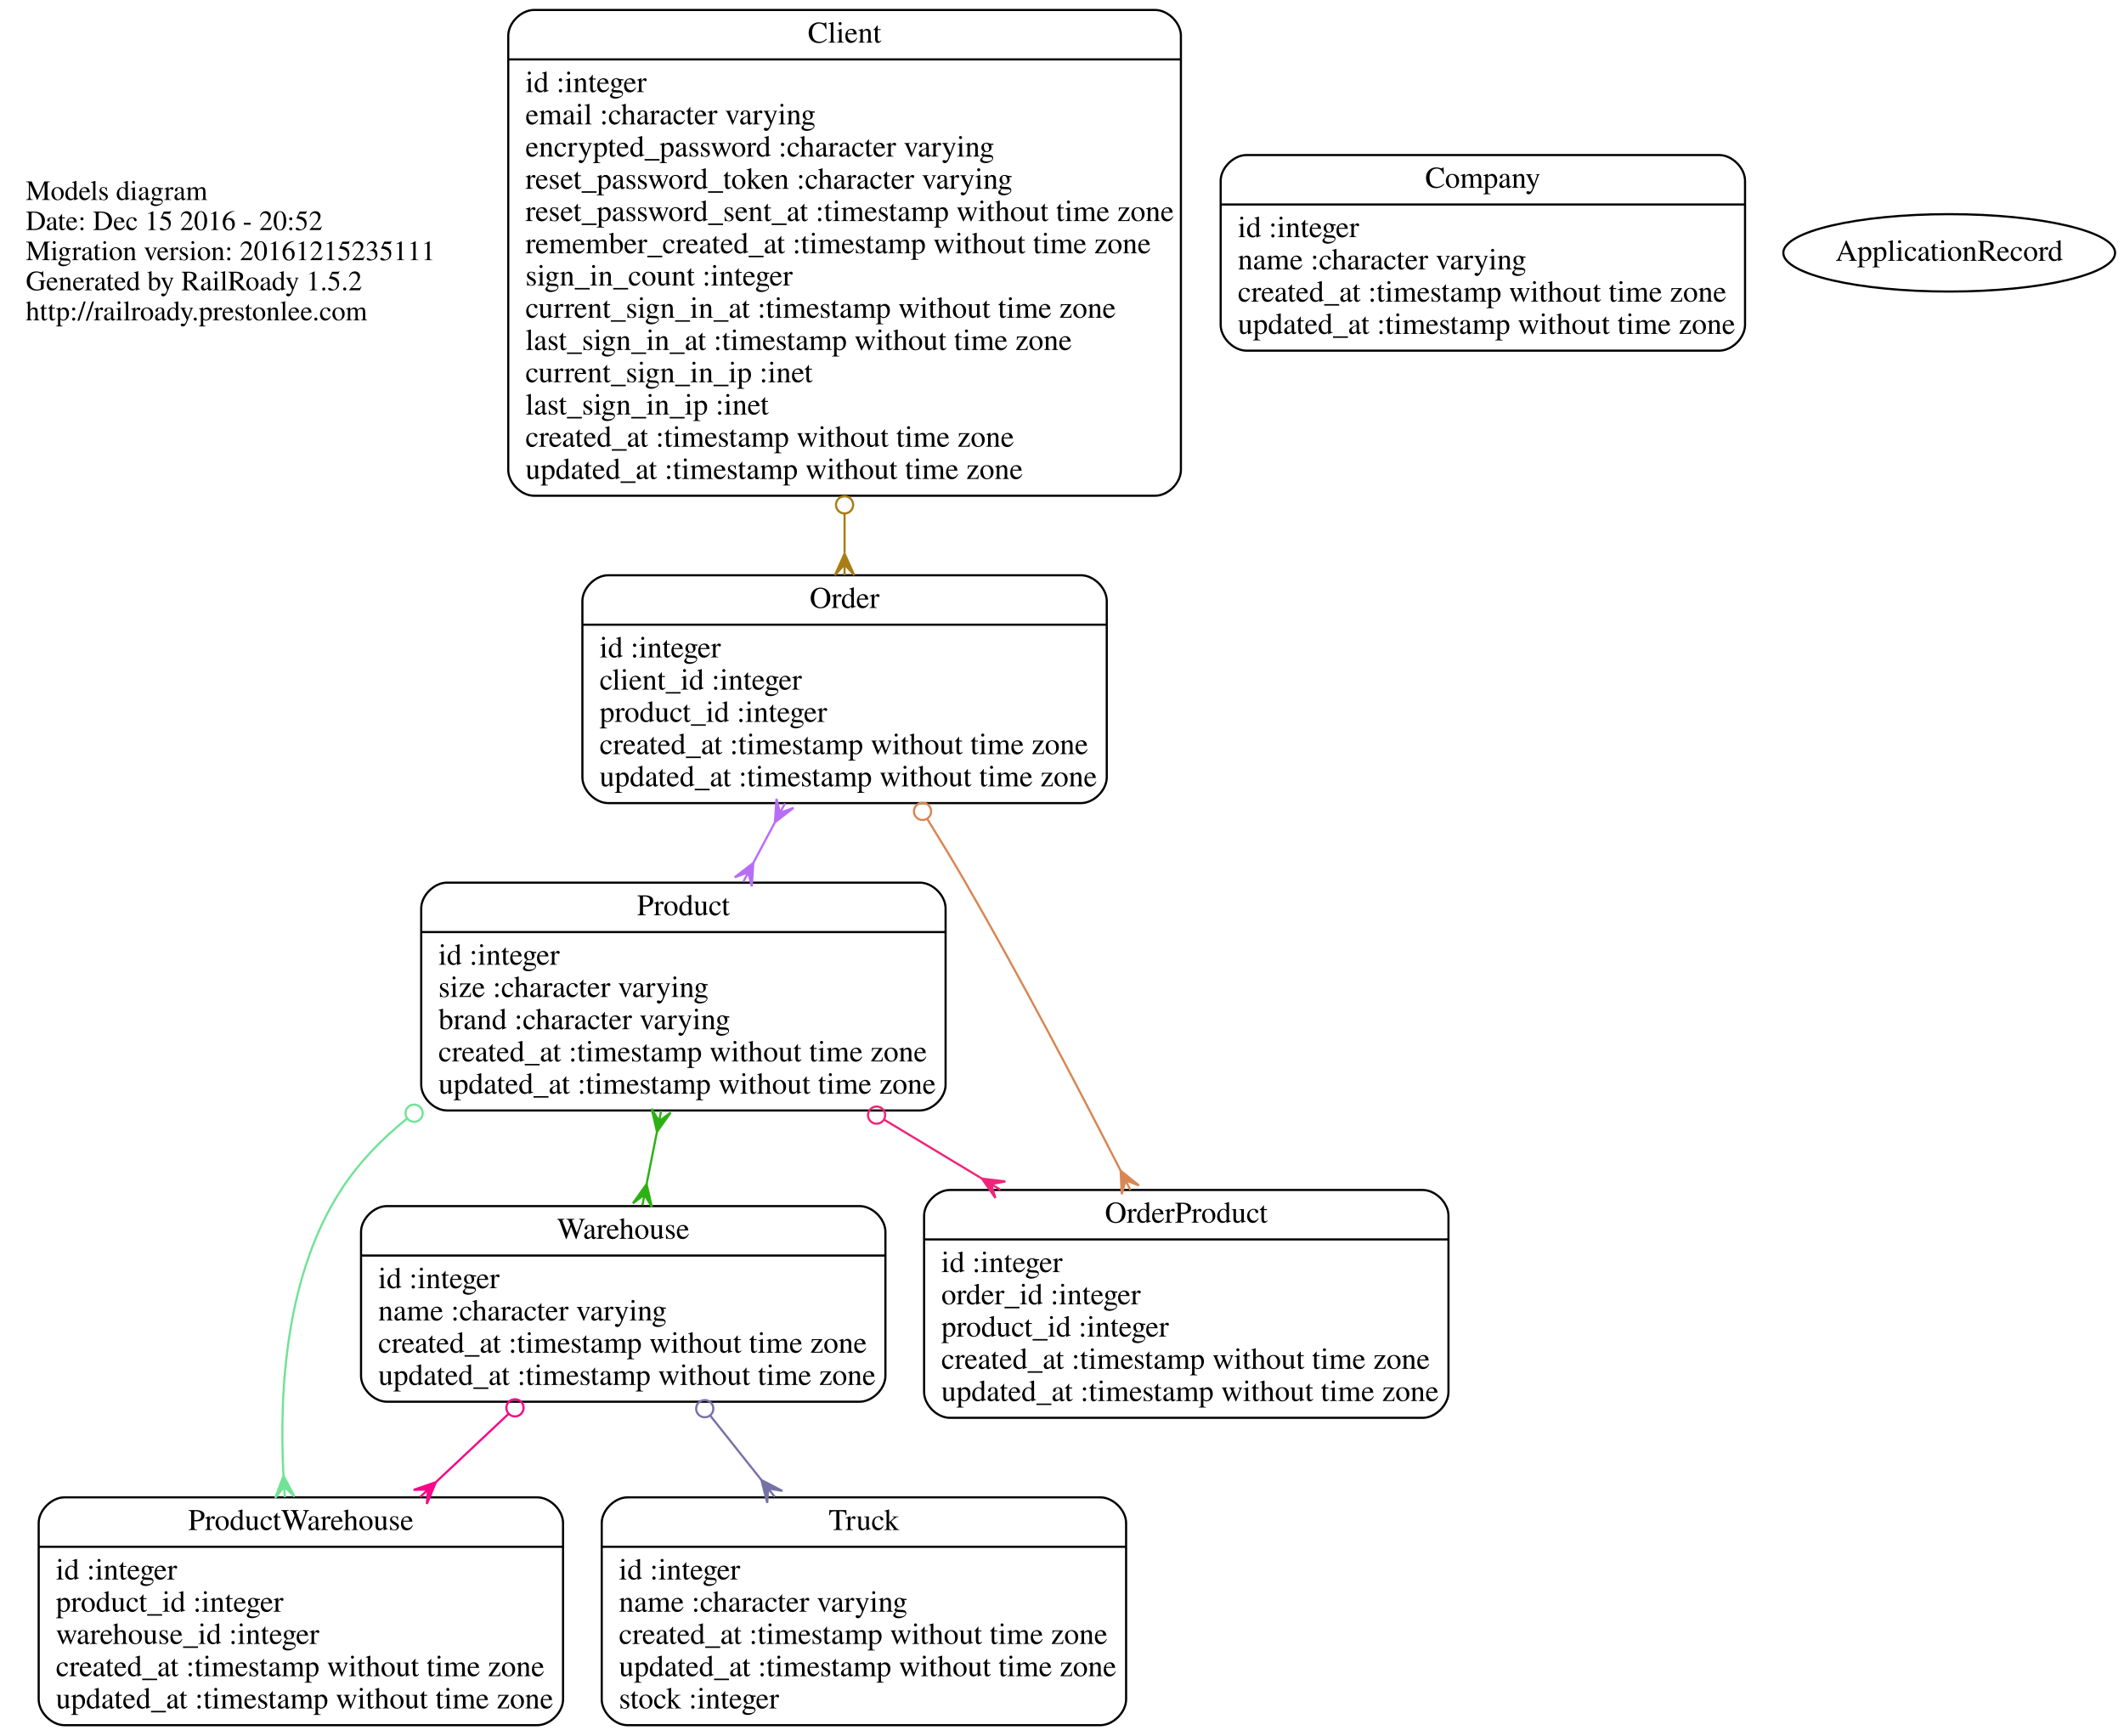
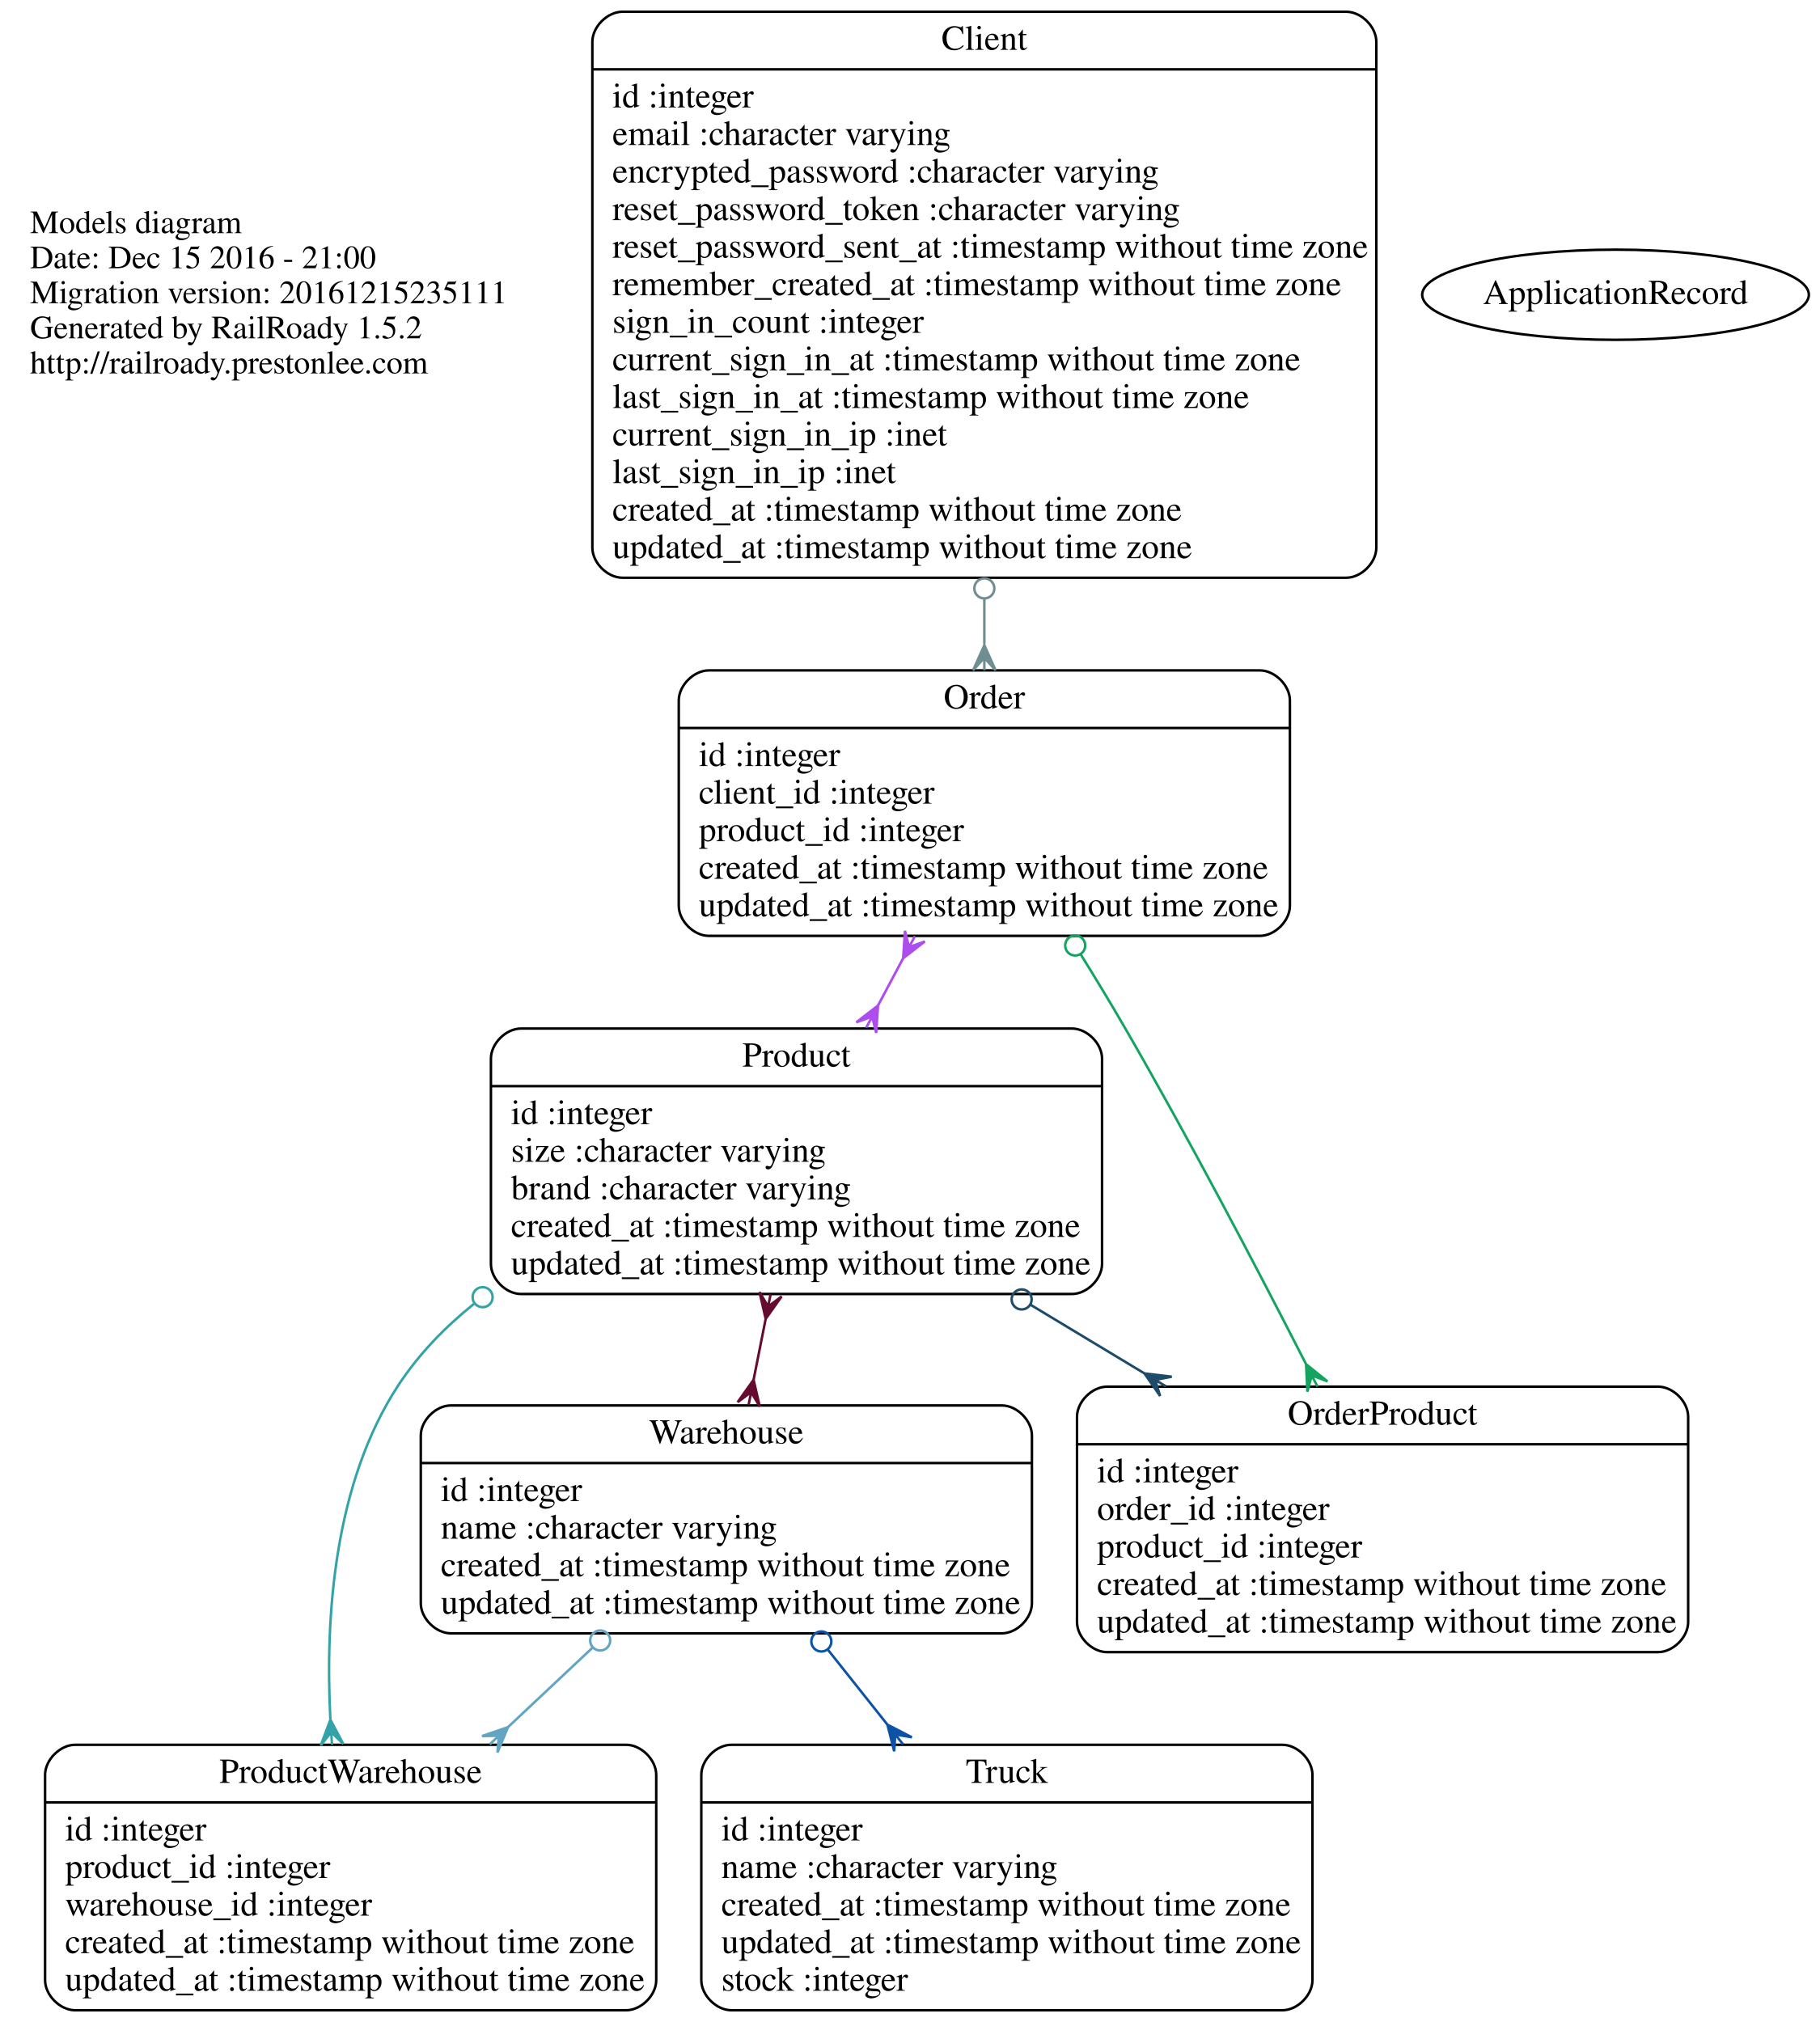
- <svg xmlns="http://www.w3.org/2000/svg" width="988pt" height="807pt" viewBox="0.00 0.00 988.34 807.00">
+ <svg xmlns="http://www.w3.org/2000/svg" width="726pt" height="807pt" viewBox="0.00 0.00 726.34 807.00">
  <g id="graph0" class="graph" transform="scale(1 1) rotate(0) translate(4 803)">
-     <polygon fill="none" stroke="none" points="-4,4 -4,-803 984.343,-803 984.343,4 -4,4" />
+     <polygon fill="none" stroke="none" points="-4,4 -4,-803 722.343,-803 722.343,4 -4,4" />
    <g id="node1" class="node">
      <text text-anchor="start" x="8" y="-710.1" font-family="Times,serif" font-size="13.00">Models diagram</text>
-       <text text-anchor="start" x="8" y="-696.1" font-family="Times,serif" font-size="13.00">Date: Dec 15 2016 - 20:52</text>
+       <text text-anchor="start" x="8" y="-696.1" font-family="Times,serif" font-size="13.00">Date: Dec 15 2016 - 21:00</text>
      <text text-anchor="start" x="8" y="-682.1" font-family="Times,serif" font-size="13.00">Migration version: 20161215235111</text>
      <text text-anchor="start" x="8" y="-668.1" font-family="Times,serif" font-size="13.00">Generated by RailRoady 1.5.2</text>
      <text text-anchor="start" x="8" y="-654.1" font-family="Times,serif" font-size="13.00">http://railroady.prestonlee.com</text>
    </g>
    <g id="node2" class="node">
      <path fill="none" stroke="black" d="M26,-0.5C26,-0.5 246,-0.5 246,-0.5 252,-0.5 258,-6.5 258,-12.5 258,-12.5 258,-94.5 258,-94.5 258,-100.5 252,-106.5 246,-106.5 246,-106.5 26,-106.5 26,-106.5 20,-106.5 14,-100.5 14,-94.5 14,-94.5 14,-12.5 14,-12.5 14,-6.5 20,-0.5 26,-0.5" />
      <text text-anchor="middle" x="136" y="-91.3" font-family="Times,serif" font-size="14.00">ProductWarehouse</text>
      <polyline fill="none" stroke="black" points="14,-83.5 258,-83.5 " />
      <text text-anchor="start" x="22" y="-68.3" font-family="Times,serif" font-size="14.00">id :integer</text>
      <text text-anchor="start" x="22" y="-53.3" font-family="Times,serif" font-size="14.00">product_id :integer</text>
      <text text-anchor="start" x="22" y="-38.3" font-family="Times,serif" font-size="14.00">warehouse_id :integer</text>
      <text text-anchor="start" x="22" y="-23.3" font-family="Times,serif" font-size="14.00">created_at :timestamp without time zone</text>
      <text text-anchor="start" x="22" y="-8.3" font-family="Times,serif" font-size="14.00">updated_at :timestamp without time zone</text>
    </g>
    <g id="node3" class="node">
      <path fill="none" stroke="black" d="M279,-429.5C279,-429.5 499,-429.5 499,-429.5 505,-429.5 511,-435.5 511,-441.5 511,-441.5 511,-523.5 511,-523.5 511,-529.5 505,-535.5 499,-535.5 499,-535.5 279,-535.5 279,-535.5 273,-535.5 267,-529.5 267,-523.5 267,-523.5 267,-441.5 267,-441.5 267,-435.5 273,-429.5 279,-429.5" />
      <text text-anchor="middle" x="389" y="-520.3" font-family="Times,serif" font-size="14.00">Order</text>
      <polyline fill="none" stroke="black" points="267,-512.5 511,-512.5 " />
      <text text-anchor="start" x="275" y="-497.3" font-family="Times,serif" font-size="14.00">id :integer</text>
      <text text-anchor="start" x="275" y="-482.3" font-family="Times,serif" font-size="14.00">client_id :integer</text>
      <text text-anchor="start" x="275" y="-467.3" font-family="Times,serif" font-size="14.00">product_id :integer</text>
      <text text-anchor="start" x="275" y="-452.3" font-family="Times,serif" font-size="14.00">created_at :timestamp without time zone</text>
      <text text-anchor="start" x="275" y="-437.3" font-family="Times,serif" font-size="14.00">updated_at :timestamp without time zone</text>
    </g>
    <g id="node4" class="node">
      <path fill="none" stroke="black" d="M204,-286.5C204,-286.5 424,-286.5 424,-286.5 430,-286.5 436,-292.5 436,-298.5 436,-298.5 436,-380.5 436,-380.5 436,-386.5 430,-392.5 424,-392.5 424,-392.5 204,-392.5 204,-392.5 198,-392.5 192,-386.5 192,-380.5 192,-380.5 192,-298.5 192,-298.5 192,-292.5 198,-286.5 204,-286.5" />
      <text text-anchor="middle" x="314" y="-377.3" font-family="Times,serif" font-size="14.00">Product</text>
      <polyline fill="none" stroke="black" points="192,-369.5 436,-369.5 " />
      <text text-anchor="start" x="200" y="-354.3" font-family="Times,serif" font-size="14.00">id :integer</text>
      <text text-anchor="start" x="200" y="-339.3" font-family="Times,serif" font-size="14.00">size :character varying</text>
      <text text-anchor="start" x="200" y="-324.3" font-family="Times,serif" font-size="14.00">brand :character varying</text>
      <text text-anchor="start" x="200" y="-309.3" font-family="Times,serif" font-size="14.00">created_at :timestamp without time zone</text>
      <text text-anchor="start" x="200" y="-294.3" font-family="Times,serif" font-size="14.00">updated_at :timestamp without time zone</text>
    </g>
    <g id="edge2" class="edge">
-       <path fill="none" stroke="#b86df7" d="M356.466,-420.336C353.194,-414.184 349.87,-407.936 346.598,-401.783" />
-       <polygon fill="#b86df7" stroke="#b86df7" points="356.59,-420.569 357.313,-431.511 358.938,-424.983 361.286,-429.397 361.286,-429.397 361.286,-429.397 358.938,-424.983 365.259,-427.284 356.59,-420.569 356.59,-420.569" />
-       <polygon fill="#b86df7" stroke="#b86df7" points="346.547,-401.688 345.824,-390.746 344.199,-397.274 341.851,-392.859 341.851,-392.859 341.851,-392.859 344.199,-397.274 337.878,-394.972 346.547,-401.688 346.547,-401.688" />
+       <path fill="none" stroke="#ad4ded" d="M356.466,-420.336C353.194,-414.184 349.87,-407.936 346.598,-401.783" />
+       <polygon fill="#ad4ded" stroke="#ad4ded" points="356.59,-420.569 357.313,-431.511 358.938,-424.983 361.286,-429.397 361.286,-429.397 361.286,-429.397 358.938,-424.983 365.259,-427.284 356.59,-420.569 356.59,-420.569" />
+       <polygon fill="#ad4ded" stroke="#ad4ded" points="346.547,-401.688 345.824,-390.746 344.199,-397.274 341.851,-392.859 341.851,-392.859 341.851,-392.859 344.199,-397.274 337.878,-394.972 346.547,-401.688 346.547,-401.688" />
    </g>
    <g id="node7" class="node">
      <path fill="none" stroke="black" d="M438,-143.5C438,-143.5 658,-143.5 658,-143.5 664,-143.5 670,-149.5 670,-155.5 670,-155.5 670,-237.5 670,-237.5 670,-243.5 664,-249.5 658,-249.5 658,-249.5 438,-249.5 438,-249.5 432,-249.5 426,-243.5 426,-237.5 426,-237.5 426,-155.5 426,-155.5 426,-149.5 432,-143.5 438,-143.5" />
      <text text-anchor="middle" x="548" y="-234.3" font-family="Times,serif" font-size="14.00">OrderProduct</text>
      <polyline fill="none" stroke="black" points="426,-226.5 670,-226.5 " />
      <text text-anchor="start" x="434" y="-211.3" font-family="Times,serif" font-size="14.00">id :integer</text>
      <text text-anchor="start" x="434" y="-196.3" font-family="Times,serif" font-size="14.00">order_id :integer</text>
      <text text-anchor="start" x="434" y="-181.3" font-family="Times,serif" font-size="14.00">product_id :integer</text>
      <text text-anchor="start" x="434" y="-166.3" font-family="Times,serif" font-size="14.00">created_at :timestamp without time zone</text>
      <text text-anchor="start" x="434" y="-151.3" font-family="Times,serif" font-size="14.00">updated_at :timestamp without time zone</text>
    </g>
    <g id="edge1" class="edge">
-       <path fill="none" stroke="#d88654" d="M427.501,-422.079C433.488,-412.436 439.505,-402.498 445,-393 470.613,-348.733 497.482,-297.554 517.353,-258.666" />
-       <ellipse fill="none" stroke="#d88654" cx="425.274" cy="-425.646" rx="4" ry="4" />
-       <polygon fill="#d88654" stroke="#d88654" points="517.452,-258.47 526.002,-251.603 519.722,-254.015 521.992,-249.56 521.992,-249.56 521.992,-249.56 519.722,-254.015 517.983,-247.517 517.452,-258.47 517.452,-258.47" />
+       <path fill="none" stroke="#15a45f" d="M427.501,-422.079C433.488,-412.436 439.505,-402.498 445,-393 470.613,-348.733 497.482,-297.554 517.353,-258.666" />
+       <ellipse fill="none" stroke="#15a45f" cx="425.274" cy="-425.646" rx="4" ry="4" />
+       <polygon fill="#15a45f" stroke="#15a45f" points="517.452,-258.47 526.002,-251.603 519.722,-254.015 521.992,-249.56 521.992,-249.56 521.992,-249.56 519.722,-254.015 517.983,-247.517 517.452,-258.47 517.452,-258.47" />
    </g>
    <g id="edge4" class="edge">
-       <path fill="none" stroke="#72e296" d="M185.25,-282.587C173.567,-273.185 163.106,-262.376 155,-250 129.421,-210.948 125.765,-157.756 127.901,-116.715" />
-       <ellipse fill="none" stroke="#72e296" cx="188.687" cy="-285.229" rx="4" ry="4" />
-       <polygon fill="#72e296" stroke="#72e296" points="127.912,-116.538 133.05,-106.849 128.236,-111.548 128.559,-106.559 128.559,-106.559 128.559,-106.559 128.236,-111.548 124.068,-106.268 127.912,-116.538 127.912,-116.538" />
+       <path fill="none" stroke="#34a3a7" d="M185.25,-282.587C173.567,-273.185 163.106,-262.376 155,-250 129.421,-210.948 125.765,-157.756 127.901,-116.715" />
+       <ellipse fill="none" stroke="#34a3a7" cx="188.687" cy="-285.229" rx="4" ry="4" />
+       <polygon fill="#34a3a7" stroke="#34a3a7" points="127.912,-116.538 133.05,-106.849 128.236,-111.548 128.559,-106.559 128.559,-106.559 128.559,-106.559 128.236,-111.548 124.068,-106.268 127.912,-116.538 127.912,-116.538" />
    </g>
    <g id="node6" class="node">
      <path fill="none" stroke="black" d="M176,-151C176,-151 396,-151 396,-151 402,-151 408,-157 408,-163 408,-163 408,-230 408,-230 408,-236 402,-242 396,-242 396,-242 176,-242 176,-242 170,-242 164,-236 164,-230 164,-230 164,-163 164,-163 164,-157 170,-151 176,-151" />
      <text text-anchor="middle" x="286" y="-226.8" font-family="Times,serif" font-size="14.00">Warehouse</text>
      <polyline fill="none" stroke="black" points="164,-219 408,-219 " />
      <text text-anchor="start" x="172" y="-203.8" font-family="Times,serif" font-size="14.00">id :integer</text>
      <text text-anchor="start" x="172" y="-188.8" font-family="Times,serif" font-size="14.00">name :character varying</text>
      <text text-anchor="start" x="172" y="-173.8" font-family="Times,serif" font-size="14.00">created_at :timestamp without time zone</text>
      <text text-anchor="start" x="172" y="-158.8" font-family="Times,serif" font-size="14.00">updated_at :timestamp without time zone</text>
    </g>
    <g id="edge5" class="edge">
-       <path fill="none" stroke="#2cb114" d="M301.677,-276.447C300.079,-268.399 298.451,-260.202 296.879,-252.283" />
-       <polygon fill="#2cb114" stroke="#2cb114" points="301.706,-276.589 299.24,-287.274 302.679,-281.493 303.653,-286.397 303.653,-286.397 303.653,-286.397 302.679,-281.493 308.067,-285.521 301.706,-276.589 301.706,-276.589" />
-       <polygon fill="#2cb114" stroke="#2cb114" points="296.871,-252.243 299.337,-241.558 295.897,-247.339 294.923,-242.434 294.923,-242.434 294.923,-242.434 295.897,-247.339 290.509,-243.311 296.871,-252.243 296.871,-252.243" />
+       <path fill="none" stroke="#650b30" d="M301.677,-276.447C300.079,-268.399 298.451,-260.202 296.879,-252.283" />
+       <polygon fill="#650b30" stroke="#650b30" points="301.706,-276.589 299.24,-287.274 302.679,-281.493 303.653,-286.397 303.653,-286.397 303.653,-286.397 302.679,-281.493 308.067,-285.521 301.706,-276.589 301.706,-276.589" />
+       <polygon fill="#650b30" stroke="#650b30" points="296.871,-252.243 299.337,-241.558 295.897,-247.339 294.923,-242.434 294.923,-242.434 294.923,-242.434 295.897,-247.339 290.509,-243.311 296.871,-252.243 296.871,-252.243" />
    </g>
    <g id="edge3" class="edge">
-       <path fill="none" stroke="#ef257a" d="M407.519,-282.149C422.413,-273.174 437.836,-263.881 452.769,-254.883" />
-       <ellipse fill="none" stroke="#ef257a" cx="403.894" cy="-284.333" rx="4" ry="4" />
-       <polygon fill="#ef257a" stroke="#ef257a" points="452.932,-254.785 463.819,-253.478 457.214,-252.204 461.497,-249.624 461.497,-249.624 461.497,-249.624 457.214,-252.204 459.174,-245.769 452.932,-254.785 452.932,-254.785" />
+       <path fill="none" stroke="#1d4b69" d="M407.519,-282.149C422.413,-273.174 437.836,-263.881 452.769,-254.883" />
+       <ellipse fill="none" stroke="#1d4b69" cx="403.894" cy="-284.333" rx="4" ry="4" />
+       <polygon fill="#1d4b69" stroke="#1d4b69" points="452.932,-254.785 463.819,-253.478 457.214,-252.204 461.497,-249.624 461.497,-249.624 461.497,-249.624 457.214,-252.204 459.174,-245.769 452.932,-254.785 452.932,-254.785" />
    </g>
    <g id="node5" class="node">
      <path fill="none" stroke="black" d="M288,-0.5C288,-0.5 508,-0.5 508,-0.5 514,-0.5 520,-6.5 520,-12.5 520,-12.5 520,-94.5 520,-94.5 520,-100.5 514,-106.5 508,-106.5 508,-106.5 288,-106.5 288,-106.5 282,-106.5 276,-100.5 276,-94.5 276,-94.5 276,-12.5 276,-12.5 276,-6.5 282,-0.5 288,-0.5" />
      <text text-anchor="middle" x="398" y="-91.3" font-family="Times,serif" font-size="14.00">Truck</text>
      <polyline fill="none" stroke="black" points="276,-83.5 520,-83.5 " />
      <text text-anchor="start" x="284" y="-68.3" font-family="Times,serif" font-size="14.00">id :integer</text>
      <text text-anchor="start" x="284" y="-53.3" font-family="Times,serif" font-size="14.00">name :character varying</text>
      <text text-anchor="start" x="284" y="-38.3" font-family="Times,serif" font-size="14.00">created_at :timestamp without time zone</text>
      <text text-anchor="start" x="284" y="-23.3" font-family="Times,serif" font-size="14.00">updated_at :timestamp without time zone</text>
      <text text-anchor="start" x="284" y="-8.3" font-family="Times,serif" font-size="14.00">stock :integer</text>
    </g>
    <g id="edge6" class="edge">
-       <path fill="none" stroke="#f80789" d="M232.506,-145.215C221.598,-134.962 210.028,-124.086 198.829,-113.56" />
-       <ellipse fill="none" stroke="#f80789" cx="235.625" cy="-148.147" rx="4" ry="4" />
-       <polygon fill="#f80789" stroke="#f80789" points="198.821,-113.552 194.617,-103.424 195.178,-110.127 191.535,-106.703 191.535,-106.703 191.535,-106.703 195.178,-110.127 188.453,-109.982 198.821,-113.552 198.821,-113.552" />
+       <path fill="none" stroke="#61a5c2" d="M232.506,-145.215C221.598,-134.962 210.028,-124.086 198.829,-113.56" />
+       <ellipse fill="none" stroke="#61a5c2" cx="235.625" cy="-148.147" rx="4" ry="4" />
+       <polygon fill="#61a5c2" stroke="#61a5c2" points="198.821,-113.552 194.617,-103.424 195.178,-110.127 191.535,-106.703 191.535,-106.703 191.535,-106.703 195.178,-110.127 188.453,-109.982 198.821,-113.552 198.821,-113.552" />
    </g>
    <g id="edge7" class="edge">
-       <path fill="none" stroke="#7772a5" d="M326.48,-144.539C334.193,-134.829 342.332,-124.582 350.247,-114.617" />
-       <ellipse fill="none" stroke="#7772a5" cx="323.925" cy="-147.755" rx="4" ry="4" />
-       <polygon fill="#7772a5" stroke="#7772a5" points="350.314,-114.533 360.058,-109.502 353.424,-110.618 356.534,-106.703 356.534,-106.703 356.534,-106.703 353.424,-110.618 353.01,-103.904 350.314,-114.533 350.314,-114.533" />
+       <path fill="none" stroke="#0c52a7" d="M326.48,-144.539C334.193,-134.829 342.332,-124.582 350.247,-114.617" />
+       <ellipse fill="none" stroke="#0c52a7" cx="323.925" cy="-147.755" rx="4" ry="4" />
+       <polygon fill="#0c52a7" stroke="#0c52a7" points="350.314,-114.533 360.058,-109.502 353.424,-110.618 356.534,-106.703 356.534,-106.703 356.534,-106.703 353.424,-110.618 353.01,-103.904 350.314,-114.533 350.314,-114.533" />
    </g>
    <g id="node8" class="node">
      <path fill="none" stroke="black" d="M244.5,-572.5C244.5,-572.5 533.5,-572.5 533.5,-572.5 539.5,-572.5 545.5,-578.5 545.5,-584.5 545.5,-584.5 545.5,-786.5 545.5,-786.5 545.5,-792.5 539.5,-798.5 533.5,-798.5 533.5,-798.5 244.5,-798.5 244.5,-798.5 238.5,-798.5 232.5,-792.5 232.5,-786.5 232.5,-786.5 232.5,-584.5 232.5,-584.5 232.5,-578.5 238.5,-572.5 244.5,-572.5" />
      <text text-anchor="middle" x="389" y="-783.3" font-family="Times,serif" font-size="14.00">Client</text>
      <polyline fill="none" stroke="black" points="232.5,-775.5 545.5,-775.5 " />
      <text text-anchor="start" x="240.5" y="-760.3" font-family="Times,serif" font-size="14.00">id :integer</text>
      <text text-anchor="start" x="240.5" y="-745.3" font-family="Times,serif" font-size="14.00">email :character varying</text>
      <text text-anchor="start" x="240.5" y="-730.3" font-family="Times,serif" font-size="14.00">encrypted_password :character varying</text>
      <text text-anchor="start" x="240.5" y="-715.3" font-family="Times,serif" font-size="14.00">reset_password_token :character varying</text>
      <text text-anchor="start" x="240.5" y="-700.3" font-family="Times,serif" font-size="14.00">reset_password_sent_at :timestamp without time zone</text>
      <text text-anchor="start" x="240.5" y="-685.3" font-family="Times,serif" font-size="14.00">remember_created_at :timestamp without time zone</text>
      <text text-anchor="start" x="240.5" y="-670.3" font-family="Times,serif" font-size="14.00">sign_in_count :integer</text>
      <text text-anchor="start" x="240.5" y="-655.3" font-family="Times,serif" font-size="14.00">current_sign_in_at :timestamp without time zone</text>
      <text text-anchor="start" x="240.5" y="-640.3" font-family="Times,serif" font-size="14.00">last_sign_in_at :timestamp without time zone</text>
      <text text-anchor="start" x="240.5" y="-625.3" font-family="Times,serif" font-size="14.00">current_sign_in_ip :inet</text>
      <text text-anchor="start" x="240.5" y="-610.3" font-family="Times,serif" font-size="14.00">last_sign_in_ip :inet</text>
      <text text-anchor="start" x="240.5" y="-595.3" font-family="Times,serif" font-size="14.00">created_at :timestamp without time zone</text>
      <text text-anchor="start" x="240.5" y="-580.3" font-family="Times,serif" font-size="14.00">updated_at :timestamp without time zone</text>
    </g>
    <g id="edge8" class="edge">
-       <path fill="none" stroke="#a97d16" d="M389,-564.208C389,-557.983 389,-551.863 389,-545.949" />
-       <ellipse fill="none" stroke="#a97d16" cx="389" cy="-568.247" rx="4" ry="4" />
-       <polygon fill="#a97d16" stroke="#a97d16" points="389,-545.548 393.5,-535.548 389,-540.548 389,-535.548 389,-535.548 389,-535.548 389,-540.548 384.5,-535.548 389,-545.548 389,-545.548" />
+       <path fill="none" stroke="#6e8e92" d="M389,-564.208C389,-557.983 389,-551.863 389,-545.949" />
+       <ellipse fill="none" stroke="#6e8e92" cx="389" cy="-568.247" rx="4" ry="4" />
+       <polygon fill="#6e8e92" stroke="#6e8e92" points="389,-545.548 393.5,-535.548 389,-540.548 389,-535.548 389,-535.548 389,-535.548 389,-540.548 384.5,-535.548 389,-545.548 389,-545.548" />
    </g>
    <g id="node9" class="node">
-       <path fill="none" stroke="black" d="M576,-640C576,-640 796,-640 796,-640 802,-640 808,-646 808,-652 808,-652 808,-719 808,-719 808,-725 802,-731 796,-731 796,-731 576,-731 576,-731 570,-731 564,-725 564,-719 564,-719 564,-652 564,-652 564,-646 570,-640 576,-640" />
-       <text text-anchor="middle" x="686" y="-715.8" font-family="Times,serif" font-size="14.00">Company</text>
-       <polyline fill="none" stroke="black" points="564,-708 808,-708 " />
-       <text text-anchor="start" x="572" y="-692.8" font-family="Times,serif" font-size="14.00">id :integer</text>
-       <text text-anchor="start" x="572" y="-677.8" font-family="Times,serif" font-size="14.00">name :character varying</text>
-       <text text-anchor="start" x="572" y="-662.8" font-family="Times,serif" font-size="14.00">created_at :timestamp without time zone</text>
-       <text text-anchor="start" x="572" y="-647.8" font-family="Times,serif" font-size="14.00">updated_at :timestamp without time zone</text>
-     </g>
-     <g id="node10" class="node">
-       <ellipse fill="none" stroke="black" cx="903" cy="-685.5" rx="77.187" ry="18" />
-       <text text-anchor="middle" x="903" y="-681.8" font-family="Times,serif" font-size="14.00">ApplicationRecord</text>
+       <ellipse fill="none" stroke="black" cx="641" cy="-685.5" rx="77.187" ry="18" />
+       <text text-anchor="middle" x="641" y="-681.8" font-family="Times,serif" font-size="14.00">ApplicationRecord</text>
    </g>
  </g>
</svg>
